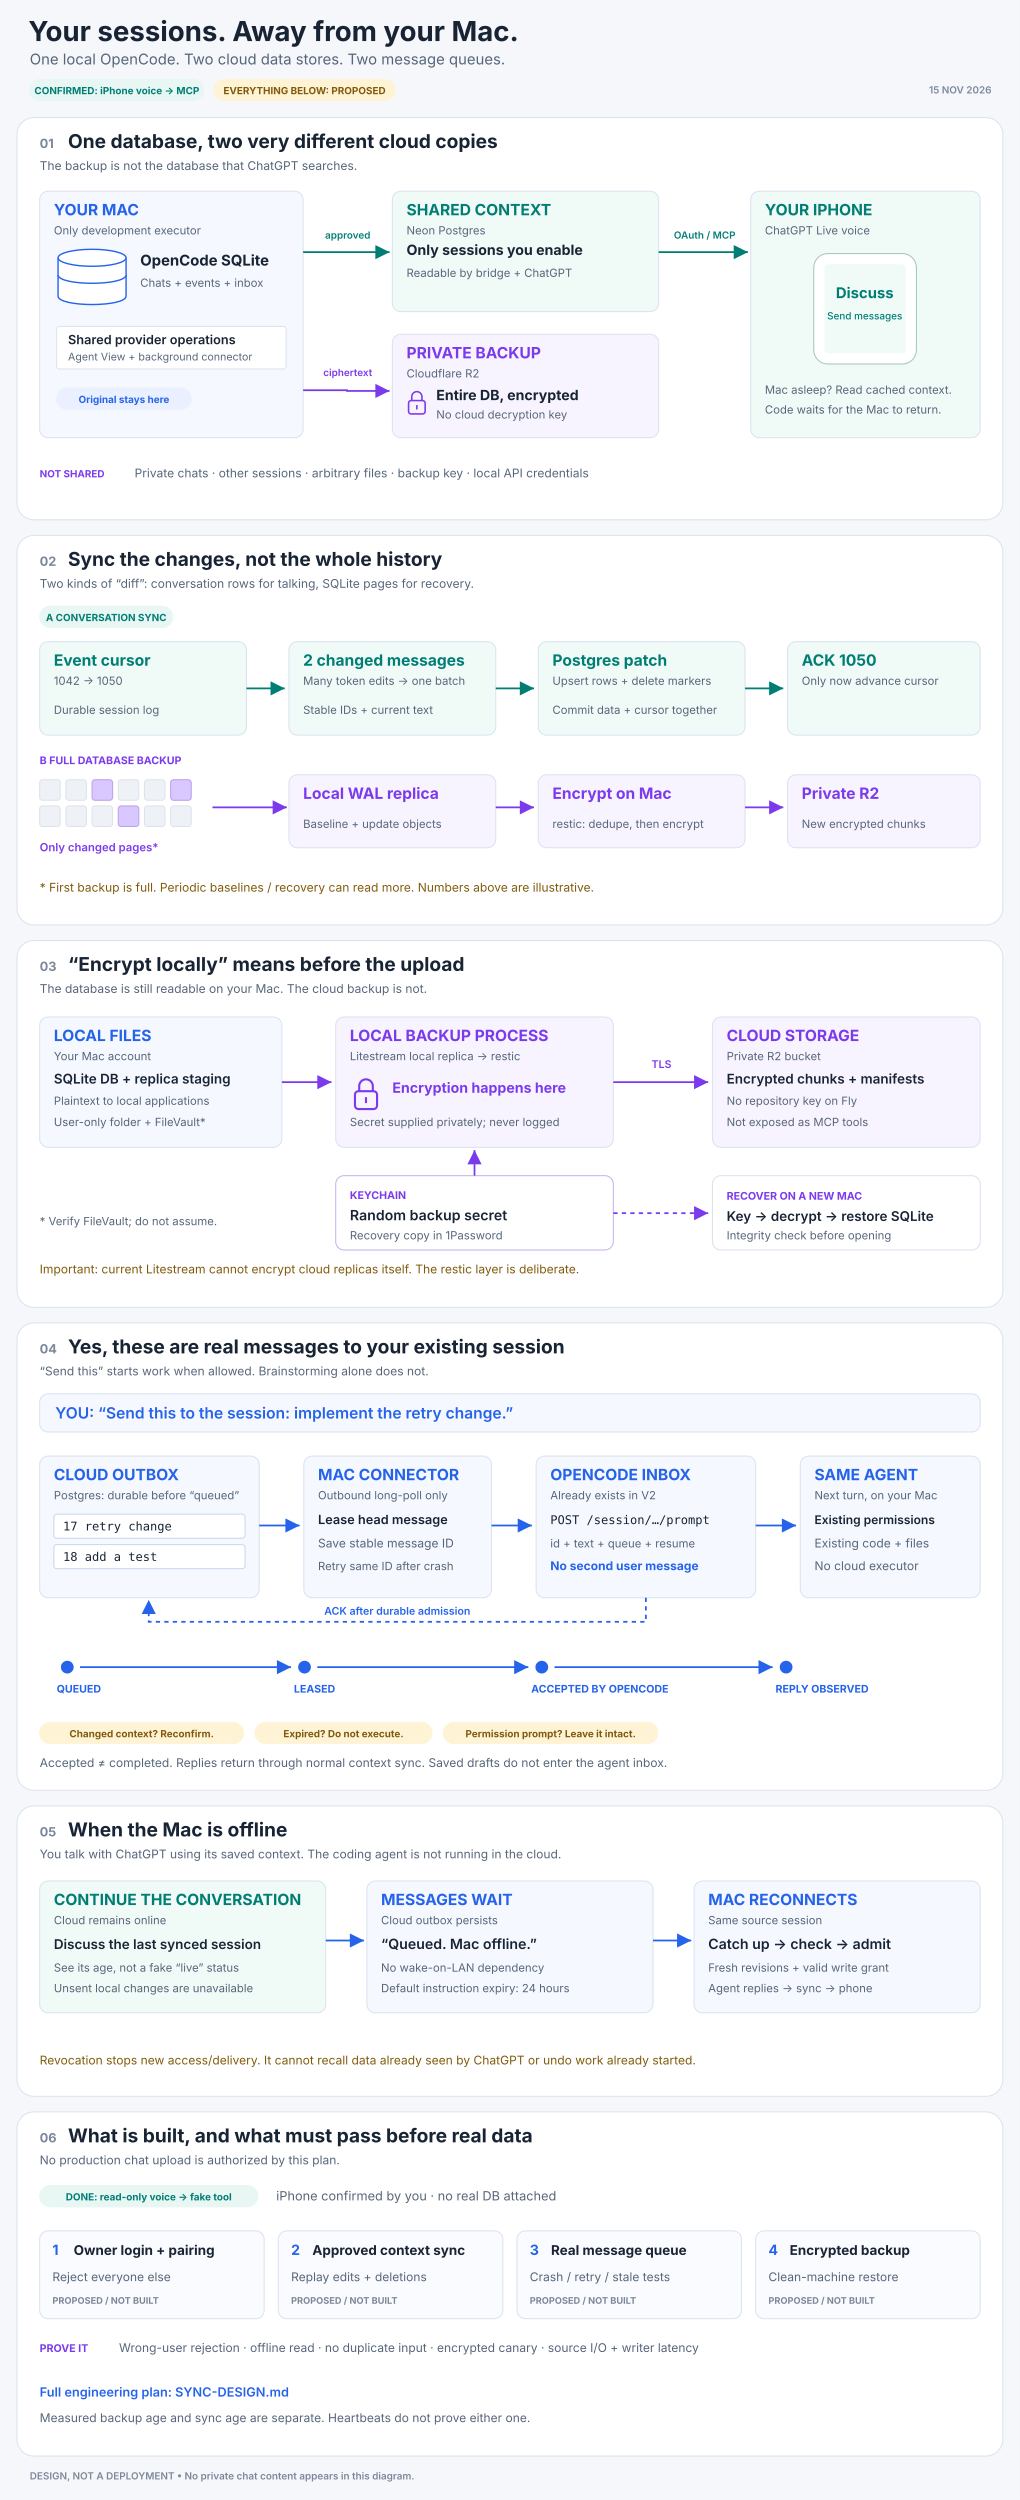
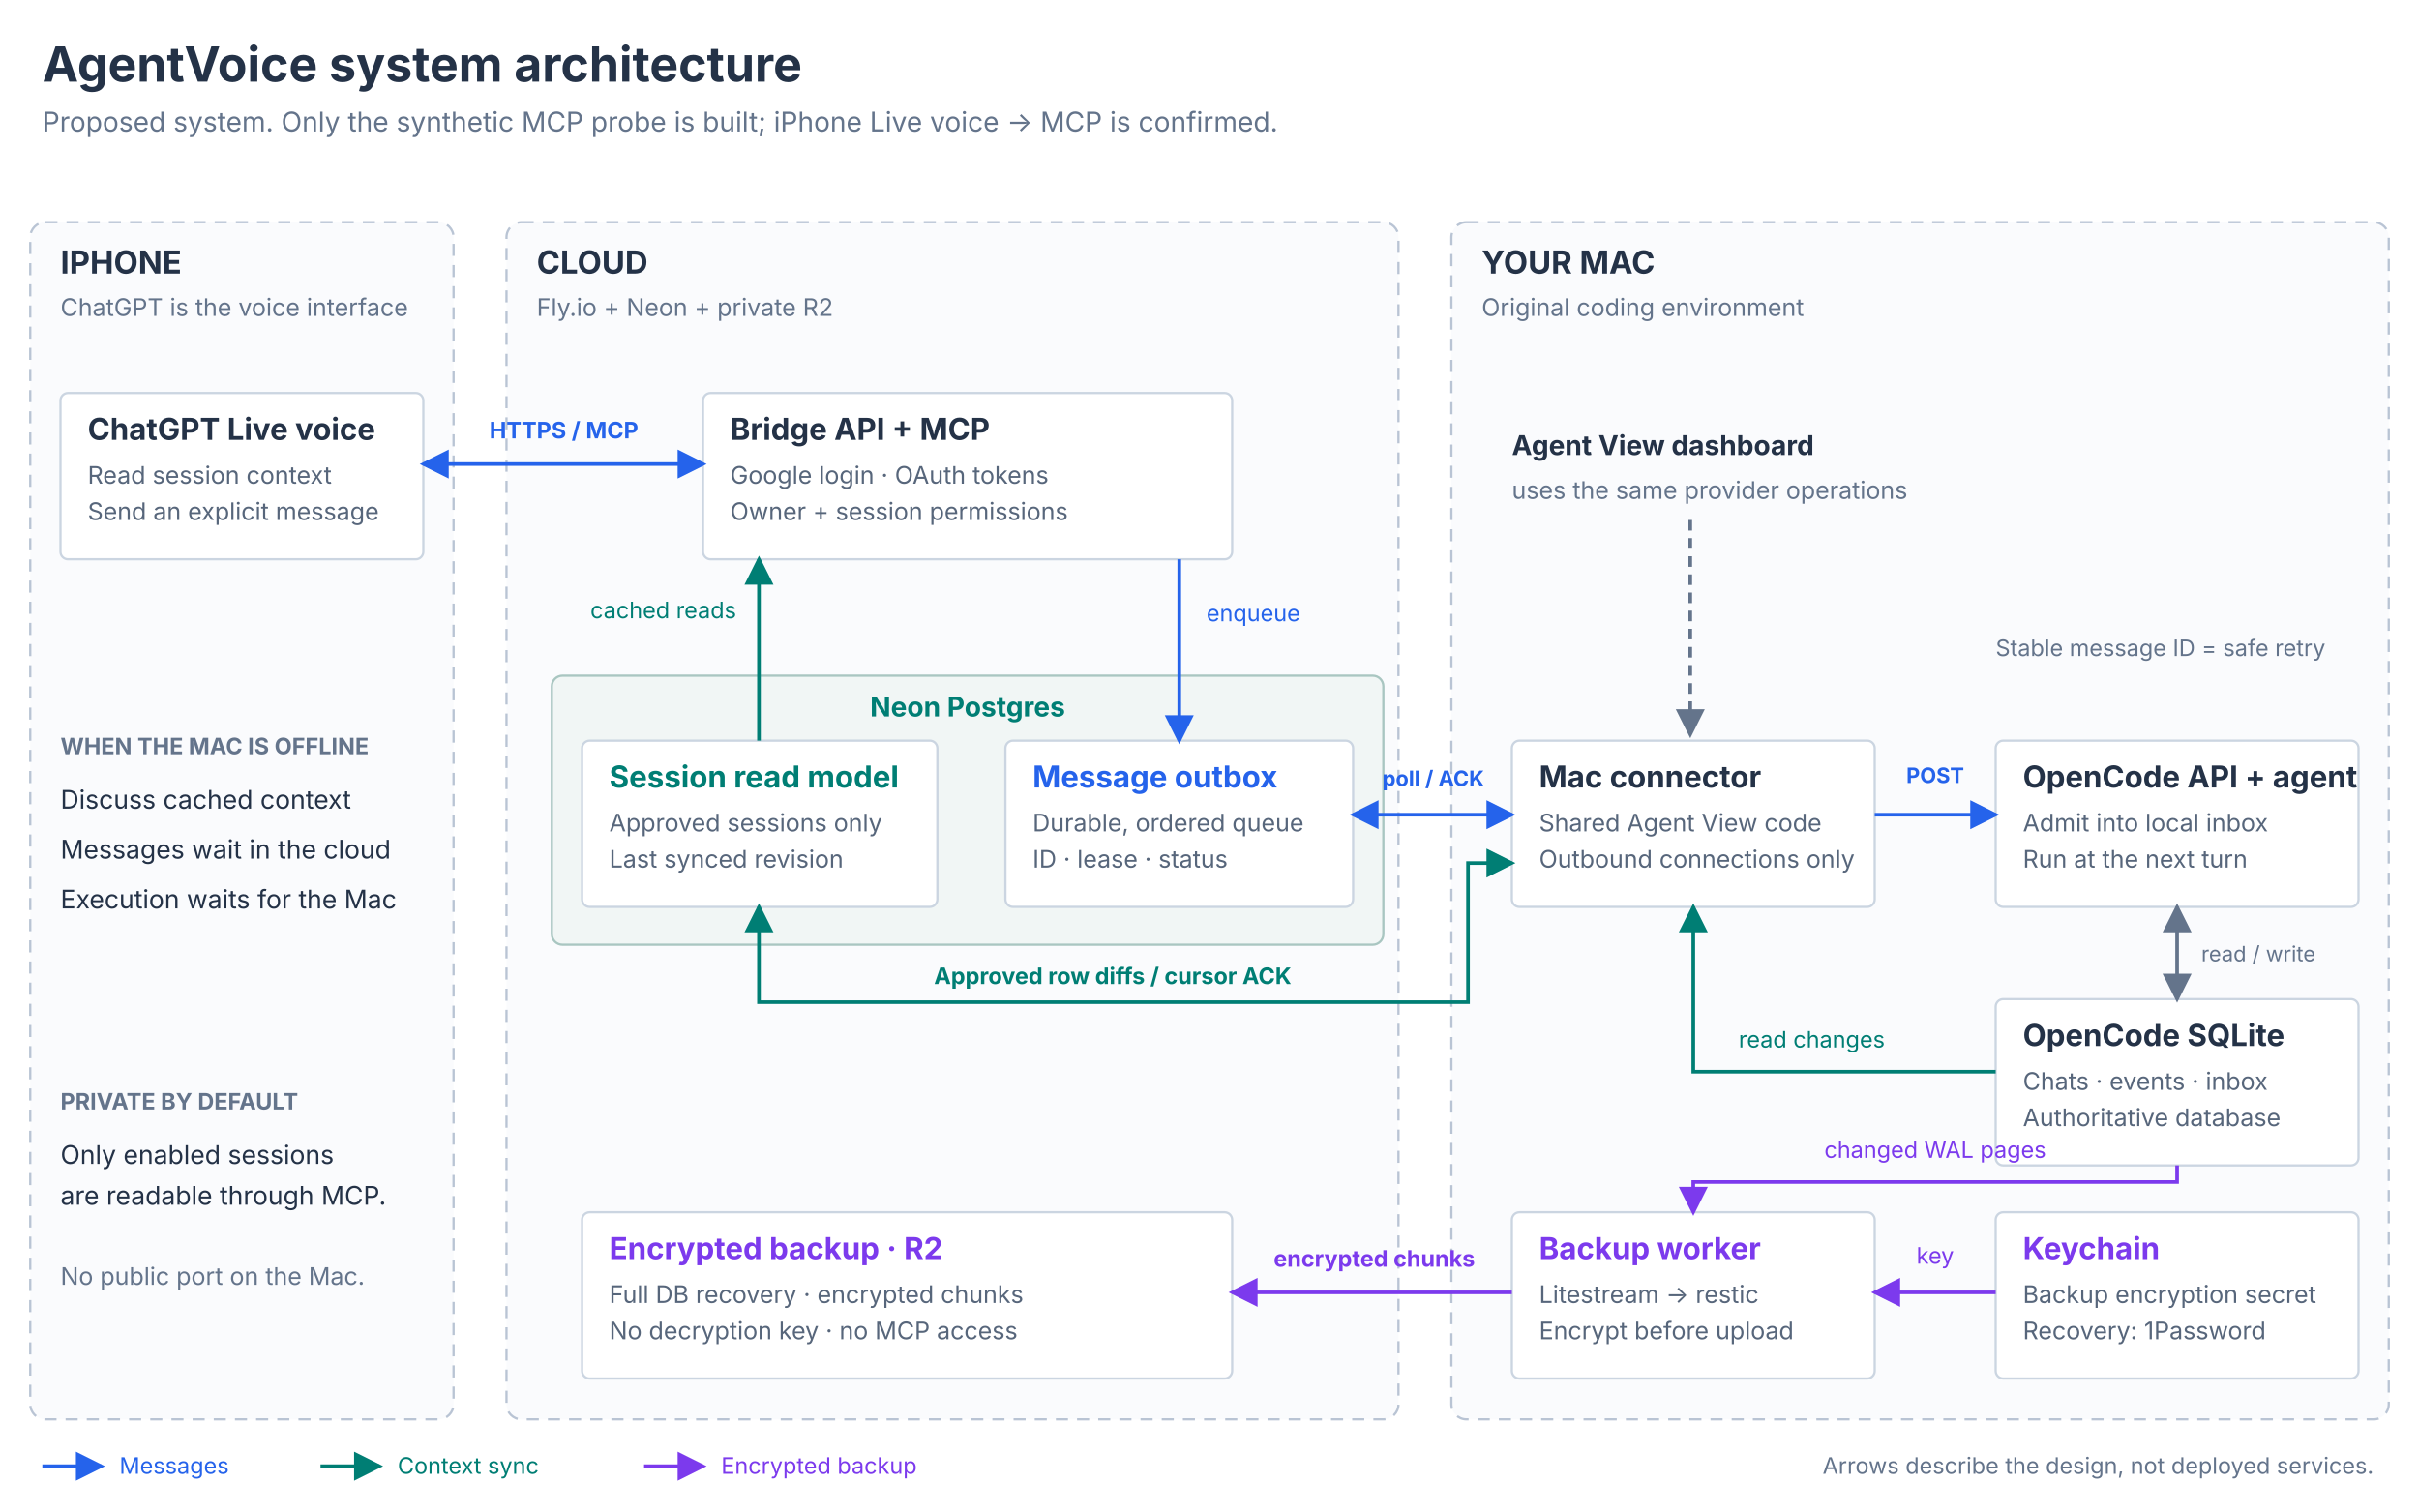
- <svg xmlns="http://www.w3.org/2000/svg" width="1440" height="3530" viewBox="0 0 1440 3530" role="img" aria-labelledby="title desc">
+ <svg xmlns="http://www.w3.org/2000/svg" width="100%" height="100%" viewBox="0 0 1600 1000" role="img" aria-labelledby="title desc">
  <defs>
-     <marker id="68788f" markerWidth="9" markerHeight="9" refX="8" refY="4" orient="auto">
-       <path d="M0,0 L8,4 L0,8" fill="#68788f" />
-     </marker>
-     <marker id="2563eb" markerWidth="9" markerHeight="9" refX="8" refY="4" orient="auto">
+     <marker id="2563eb" markerWidth="8" markerHeight="8" refX="7" refY="4" orient="auto-start-reverse">
      <path d="M0,0 L8,4 L0,8" fill="#2563eb" />
    </marker>
-     <marker id="007e74" markerWidth="9" markerHeight="9" refX="8" refY="4" orient="auto">
+     <marker id="007e74" markerWidth="8" markerHeight="8" refX="7" refY="4" orient="auto-start-reverse">
      <path d="M0,0 L8,4 L0,8" fill="#007e74" />
    </marker>
-     <marker id="7c3aed" markerWidth="9" markerHeight="9" refX="8" refY="4" orient="auto">
+     <marker id="7c3aed" markerWidth="8" markerHeight="8" refX="7" refY="4" orient="auto-start-reverse">
      <path d="M0,0 L8,4 L0,8" fill="#7c3aed" />
    </marker>
-     <marker id="b16a08" markerWidth="9" markerHeight="9" refX="8" refY="4" orient="auto">
-       <path d="M0,0 L8,4 L0,8" fill="#b16a08" />
+     <marker id="64748b" markerWidth="8" markerHeight="8" refX="7" refY="4" orient="auto-start-reverse">
+       <path d="M0,0 L8,4 L0,8" fill="#64748b" />
    </marker>
  </defs>
  <g font-family="Inter,-apple-system,BlinkMacSystemFont,Segoe UI,Arial,sans-serif">
-     <rect x="0" y="0" width="1440" height="3530" rx="0" fill="#f5f7fb" stroke="#f5f7fb" stroke-width="1.5" />
-     <text x="40" y="58" font-size="39" fill="#182434" font-weight="750" text-anchor="start">Your sessions. Away from your Mac.</text>
-     <text x="42" y="91" font-size="21" fill="#566579" font-weight="400" text-anchor="start">One local OpenCode. Two cloud data stores. Two message queues.</text>
-     <rect x="42" y="112" width="246" height="30" rx="15" fill="#e8f7f3" stroke="#e8f7f3" stroke-width="1.5" />
-     <text x="165.0" y="133" font-size="14" fill="#007e74" font-weight="650" text-anchor="middle">CONFIRMED: iPhone voice → MCP</text>
-     <rect x="302" y="112" width="256" height="30" rx="15" fill="#fff3d6" stroke="#fff3d6" stroke-width="1.5" />
-     <text x="430.0" y="133" font-size="14" fill="#805a0b" font-weight="650" text-anchor="middle">EVERYTHING BELOW: PROPOSED</text>
-     <text x="1400" y="132" font-size="14" fill="#7a8799" font-weight="600" text-anchor="end">15 NOV 2026</text>
-     <rect x="24" y="166" width="1392" height="568" rx="24" fill="#fff" stroke="#dde3ed" stroke-width="1.5" />
-     <text x="56" y="209" font-size="18" fill="#7a8799" font-weight="700" text-anchor="start">01</text>
-     <text x="96" y="209" font-size="27" fill="#182434" font-weight="700" text-anchor="start">One database, two very different cloud copies</text>
-     <text x="56" y="240" font-size="17" fill="#566579" font-weight="400" text-anchor="start">The backup is not the database that ChatGPT searches.</text>
-     <rect x="56" y="270" width="372" height="348" rx="12" fill="#f5f8ff" stroke="#dbe3ee" stroke-width="1.5" />
-     <text x="76" y="304" font-size="22" fill="#2563eb" font-weight="650" text-anchor="start">YOUR MAC</text>
-     <text x="76" y="331" font-size="16" fill="#566579" font-weight="400" text-anchor="start">Only development executor</text>
-     <g stroke="#2563eb" stroke-width="2" fill="#fff">
-       <path d="M82,364v54c0,16 96,16 96,0V364" />
-       <ellipse cx="130.0" cy="364" rx="48.0" ry="12" />
-       <path d="M82,388c0,16 96,16 96,0" />
-     </g>
-     <text x="198" y="375" font-size="21" fill="#182434" font-weight="650" text-anchor="start">OpenCode SQLite</text>
-     <text x="198" y="405" font-size="16" fill="#566579" font-weight="400" text-anchor="start">Chats + events + inbox</text>
-     <rect x="80" y="461" width="324" height="60" rx="4" fill="#fff" stroke="#dbe3ee" stroke-width="1.5" />
-     <text x="96" y="486" font-size="18" fill="#182434" font-weight="600" text-anchor="start">Shared provider operations</text>
-     <text x="96" y="509" font-size="15" fill="#566579" font-weight="400" text-anchor="start">Agent View + background connector</text>
-     <rect x="80" y="548" width="190" height="30" rx="15" fill="#eaf0ff" stroke="#eaf0ff" stroke-width="1.5" />
-     <text x="175.0" y="569" font-size="14" fill="#2563eb" font-weight="650" text-anchor="middle">Original stays here</text>
-     <rect x="554" y="270" width="376" height="170" rx="12" fill="#f0faf7" stroke="#dbe3ee" stroke-width="1.5" />
-     <text x="574" y="304" font-size="22" fill="#007e74" font-weight="650" text-anchor="start">SHARED CONTEXT</text>
-     <text x="574" y="331" font-size="16" fill="#566579" font-weight="400" text-anchor="start">Neon Postgres</text>
-     <text x="574" y="360" font-size="20" fill="#182434" font-weight="650" text-anchor="start">Only sessions you enable</text>
-     <text x="574" y="391" font-size="16" fill="#566579" font-weight="400" text-anchor="start">Readable by bridge + ChatGPT</text>
-     <rect x="554" y="472" width="376" height="146" rx="12" fill="#f8f4ff" stroke="#dbe3ee" stroke-width="1.5" />
-     <text x="574" y="506" font-size="22" fill="#7c3aed" font-weight="650" text-anchor="start">PRIVATE BACKUP</text>
-     <text x="574" y="533" font-size="16" fill="#566579" font-weight="400" text-anchor="start">Cloudflare R2</text>
-     <g transform="translate(576 553) scale(0.9)" stroke="#7c3aed" stroke-width="2.5" fill="none">
-       <path d="M6 14V8a8 8 0 0 1 16 0v6" />
-       <rect x="1" y="14" width="26" height="21" rx="4" />
-       <path d="M14 21v7" />
-     </g>
-     <text x="616" y="565" font-size="20" fill="#182434" font-weight="650" text-anchor="start">Entire DB, encrypted</text>
-     <text x="616" y="591" font-size="16" fill="#566579" font-weight="400" text-anchor="start">No cloud decryption key</text>
-     <path d="M428,356 L550,356" fill="none" stroke="#007e74" stroke-width="2.5" marker-end="url(#007e74)" />
-     <text x="491" y="337" font-size="14" fill="#007e74" font-weight="600" text-anchor="middle">approved</text>
-     <path d="M428,551 L490,551 L490,552 L550,552" fill="none" stroke="#7c3aed" stroke-width="2.5" marker-end="url(#7c3aed)" />
-     <text x="491" y="531" font-size="14" fill="#7c3aed" font-weight="600" text-anchor="middle">ciphertext</text>
-     <rect x="1060" y="270" width="324" height="348" rx="12" fill="#f0faf7" stroke="#dbe3ee" stroke-width="1.5" />
-     <text x="1080" y="304" font-size="22" fill="#007e74" font-weight="650" text-anchor="start">YOUR IPHONE</text>
-     <text x="1080" y="331" font-size="16" fill="#566579" font-weight="400" text-anchor="start">ChatGPT Live voice</text>
-     <rect x="1149" y="358" width="145" height="156" rx="20" fill="#fff" stroke="#a9c6c1" stroke-width="1.5" />
-     <rect x="1165" y="374" width="113" height="124" rx="4" fill="#f0faf7" stroke="#f0faf7" stroke-width="1.5" />
-     <text x="1221" y="421" font-size="21" fill="#007e74" font-weight="650" text-anchor="middle">Discuss</text>
-     <text x="1221" y="451" font-size="14" fill="#007e74" font-weight="500" text-anchor="middle">Send messages</text>
-     <text x="1080" y="556" font-size="16" fill="#566579" font-weight="400" text-anchor="start">Mac asleep? Read cached context.</text>
-     <text x="1080" y="584" font-size="16" fill="#566579" font-weight="400" text-anchor="start">Code waits for the Mac to return.</text>
-     <path d="M930,356 L1056,356" fill="none" stroke="#007e74" stroke-width="2.5" marker-end="url(#007e74)" />
-     <text x="995" y="337" font-size="14" fill="#007e74" font-weight="600" text-anchor="middle">OAuth / MCP</text>
-     <text x="56" y="674" font-size="14" fill="#7c3aed" font-weight="700" text-anchor="start">NOT SHARED</text>
-     <text x="190" y="674" font-size="17" fill="#566579" font-weight="400" text-anchor="start">Private chats · other sessions · arbitrary files · backup key · local API credentials</text>
-     <rect x="24" y="756" width="1392" height="550" rx="24" fill="#fff" stroke="#dde3ed" stroke-width="1.5" />
-     <text x="56" y="799" font-size="18" fill="#7a8799" font-weight="700" text-anchor="start">02</text>
-     <text x="96" y="799" font-size="27" fill="#182434" font-weight="700" text-anchor="start">Sync the changes, not the whole history</text>
-     <text x="56" y="830" font-size="17" fill="#566579" font-weight="400" text-anchor="start">Two kinds of “diff”: conversation rows for talking, SQLite pages for recovery.</text>
-     <rect x="56" y="856" width="188" height="30" rx="15" fill="#e8f7f3" stroke="#e8f7f3" stroke-width="1.5" />
-     <text x="150.0" y="877" font-size="14" fill="#007e74" font-weight="650" text-anchor="middle">A  CONVERSATION SYNC</text>
-     <rect x="56" y="906" width="292" height="132" rx="12" fill="#f0faf7" stroke="#dbe3ee" stroke-width="1.5" />
-     <text x="76" y="940" font-size="22" fill="#007e74" font-weight="650" text-anchor="start">Event cursor</text>
-     <text x="76" y="967" font-size="16" fill="#566579" font-weight="400" text-anchor="start">1042 → 1050</text>
-     <text x="76" y="1008" font-size="16" fill="#566579" font-weight="400" text-anchor="start">Durable session log</text>
-     <path d="M348,972 L402,972" fill="none" stroke="#007e74" stroke-width="2.5" marker-end="url(#007e74)" />
-     <rect x="408" y="906" width="292" height="132" rx="12" fill="#f0faf7" stroke="#dbe3ee" stroke-width="1.5" />
-     <text x="428" y="940" font-size="22" fill="#007e74" font-weight="650" text-anchor="start">2 changed messages</text>
-     <text x="428" y="967" font-size="16" fill="#566579" font-weight="400" text-anchor="start">Many token edits → one batch</text>
-     <text x="428" y="1008" font-size="16" fill="#566579" font-weight="400" text-anchor="start">Stable IDs + current text</text>
-     <path d="M700,972 L754,972" fill="none" stroke="#007e74" stroke-width="2.5" marker-end="url(#007e74)" />
-     <rect x="760" y="906" width="292" height="132" rx="12" fill="#f0faf7" stroke="#dbe3ee" stroke-width="1.5" />
-     <text x="780" y="940" font-size="22" fill="#007e74" font-weight="650" text-anchor="start">Postgres patch</text>
-     <text x="780" y="967" font-size="16" fill="#566579" font-weight="400" text-anchor="start">Upsert rows + delete markers</text>
-     <text x="780" y="1008" font-size="16" fill="#566579" font-weight="400" text-anchor="start">Commit data + cursor together</text>
-     <path d="M1052,972 L1106,972" fill="none" stroke="#007e74" stroke-width="2.5" marker-end="url(#007e74)" />
-     <rect x="1112" y="906" width="272" height="132" rx="12" fill="#f0faf7" stroke="#dbe3ee" stroke-width="1.5" />
-     <text x="1132" y="940" font-size="22" fill="#007e74" font-weight="650" text-anchor="start">ACK 1050</text>
-     <text x="1132" y="967" font-size="16" fill="#566579" font-weight="400" text-anchor="start">Only now advance cursor</text>
-     <text x="56" y="1079" font-size="15" fill="#7c3aed" font-weight="700" text-anchor="start">B  FULL DATABASE BACKUP</text>
-     <rect x="56" y="1101" width="29" height="29" rx="4" fill="#eef1f6" stroke="#dde3ed" stroke-width="1.5" />
-     <rect x="93" y="1101" width="29" height="29" rx="4" fill="#eef1f6" stroke="#dde3ed" stroke-width="1.5" />
-     <rect x="130" y="1101" width="29" height="29" rx="4" fill="#d9c8ff" stroke="#bca1f0" stroke-width="1.5" />
-     <rect x="167" y="1101" width="29" height="29" rx="4" fill="#eef1f6" stroke="#dde3ed" stroke-width="1.5" />
-     <rect x="204" y="1101" width="29" height="29" rx="4" fill="#eef1f6" stroke="#dde3ed" stroke-width="1.5" />
-     <rect x="241" y="1101" width="29" height="29" rx="4" fill="#d9c8ff" stroke="#bca1f0" stroke-width="1.5" />
-     <rect x="56" y="1138" width="29" height="29" rx="4" fill="#eef1f6" stroke="#dde3ed" stroke-width="1.5" />
-     <rect x="93" y="1138" width="29" height="29" rx="4" fill="#eef1f6" stroke="#dde3ed" stroke-width="1.5" />
-     <rect x="130" y="1138" width="29" height="29" rx="4" fill="#eef1f6" stroke="#dde3ed" stroke-width="1.5" />
-     <rect x="167" y="1138" width="29" height="29" rx="4" fill="#d9c8ff" stroke="#bca1f0" stroke-width="1.5" />
-     <rect x="204" y="1138" width="29" height="29" rx="4" fill="#eef1f6" stroke="#dde3ed" stroke-width="1.5" />
-     <rect x="241" y="1138" width="29" height="29" rx="4" fill="#eef1f6" stroke="#dde3ed" stroke-width="1.5" />
-     <text x="56" y="1202" font-size="16" fill="#7c3aed" font-weight="600" text-anchor="start">Only changed pages*</text>
-     <path d="M300,1140 L405,1140" fill="none" stroke="#7c3aed" stroke-width="2.5" marker-end="url(#7c3aed)" />
-     <rect x="408" y="1094" width="292" height="103" rx="12" fill="#f8f4ff" stroke="#dbe3ee" stroke-width="1.5" />
-     <text x="428" y="1128" font-size="22" fill="#7c3aed" font-weight="650" text-anchor="start">Local WAL replica</text>
-     <text x="428" y="1169" font-size="16" fill="#566579" font-weight="400" text-anchor="start">Baseline + update objects</text>
-     <path d="M700,1140 L754,1140" fill="none" stroke="#7c3aed" stroke-width="2.5" marker-end="url(#7c3aed)" />
-     <rect x="760" y="1094" width="292" height="103" rx="12" fill="#f8f4ff" stroke="#dbe3ee" stroke-width="1.5" />
-     <text x="780" y="1128" font-size="22" fill="#7c3aed" font-weight="650" text-anchor="start">Encrypt on Mac</text>
-     <text x="780" y="1169" font-size="16" fill="#566579" font-weight="400" text-anchor="start">restic: dedupe, then encrypt</text>
-     <path d="M1052,1140 L1106,1140" fill="none" stroke="#7c3aed" stroke-width="2.5" marker-end="url(#7c3aed)" />
-     <rect x="1112" y="1094" width="272" height="103" rx="12" fill="#f8f4ff" stroke="#dbe3ee" stroke-width="1.5" />
-     <text x="1132" y="1128" font-size="22" fill="#7c3aed" font-weight="650" text-anchor="start">Private R2</text>
-     <text x="1132" y="1169" font-size="16" fill="#566579" font-weight="400" text-anchor="start">New encrypted chunks</text>
-     <text x="56" y="1259" font-size="17" fill="#805a0b" font-weight="400" text-anchor="start">* First backup is full. Periodic baselines / recovery can read more. Numbers above are illustrative.</text>
-     <rect x="24" y="1328" width="1392" height="518" rx="24" fill="#fff" stroke="#dde3ed" stroke-width="1.5" />
-     <text x="56" y="1371" font-size="18" fill="#7a8799" font-weight="700" text-anchor="start">03</text>
-     <text x="96" y="1371" font-size="27" fill="#182434" font-weight="700" text-anchor="start">“Encrypt locally” means before the upload</text>
-     <text x="56" y="1402" font-size="17" fill="#566579" font-weight="400" text-anchor="start">The database is still readable on your Mac. The cloud backup is not.</text>
-     <rect x="56" y="1436" width="342" height="184" rx="12" fill="#f5f8ff" stroke="#dbe3ee" stroke-width="1.5" />
-     <text x="76" y="1470" font-size="22" fill="#2563eb" font-weight="650" text-anchor="start">LOCAL FILES</text>
-     <text x="76" y="1497" font-size="16" fill="#566579" font-weight="400" text-anchor="start">Your Mac account</text>
-     <text x="76" y="1530" font-size="19" fill="#182434" font-weight="600" text-anchor="start">SQLite DB + replica staging</text>
-     <text x="76" y="1560" font-size="16" fill="#566579" font-weight="400" text-anchor="start">Plaintext to local applications</text>
-     <text x="76" y="1590" font-size="16" fill="#566579" font-weight="400" text-anchor="start">User-only folder + FileVault*</text>
-     <path d="M398,1528 L468,1528" fill="none" stroke="#7c3aed" stroke-width="2.5" marker-end="url(#7c3aed)" />
-     <rect x="474" y="1436" width="392" height="184" rx="12" fill="#f8f4ff" stroke="#dbe3ee" stroke-width="1.5" />
-     <text x="494" y="1470" font-size="22" fill="#7c3aed" font-weight="650" text-anchor="start">LOCAL BACKUP PROCESS</text>
-     <text x="494" y="1497" font-size="16" fill="#566579" font-weight="400" text-anchor="start">Litestream local replica → restic</text>
-     <g transform="translate(500 1524) scale(1.2)" stroke="#7c3aed" stroke-width="2.5" fill="none">
-       <path d="M6 14V8a8 8 0 0 1 16 0v6" />
-       <rect x="1" y="14" width="26" height="21" rx="4" />
-       <path d="M14 21v7" />
-     </g>
-     <text x="554" y="1543" font-size="20" fill="#7c3aed" font-weight="650" text-anchor="start">Encryption happens here</text>
-     <text x="494" y="1590" font-size="16" fill="#566579" font-weight="400" text-anchor="start">Secret supplied privately; never logged</text>
-     <path d="M866,1528 L1000,1528" fill="none" stroke="#7c3aed" stroke-width="2.5" marker-end="url(#7c3aed)" />
-     <text x="934" y="1508" font-size="15" fill="#7c3aed" font-weight="600" text-anchor="middle">TLS</text>
-     <rect x="1006" y="1436" width="378" height="184" rx="12" fill="#f8f4ff" stroke="#dbe3ee" stroke-width="1.5" />
-     <text x="1026" y="1470" font-size="22" fill="#7c3aed" font-weight="650" text-anchor="start">CLOUD STORAGE</text>
-     <text x="1026" y="1497" font-size="16" fill="#566579" font-weight="400" text-anchor="start">Private R2 bucket</text>
-     <text x="1026" y="1530" font-size="19" fill="#182434" font-weight="600" text-anchor="start">Encrypted chunks + manifests</text>
-     <text x="1026" y="1560" font-size="16" fill="#566579" font-weight="400" text-anchor="start">No repository key on Fly</text>
-     <text x="1026" y="1590" font-size="16" fill="#566579" font-weight="400" text-anchor="start">Not exposed as MCP tools</text>
-     <rect x="474" y="1660" width="392" height="105" rx="12" fill="#fff" stroke="#c9b3ef" stroke-width="1.5" />
-     <text x="494" y="1693" font-size="15" fill="#7c3aed" font-weight="700" text-anchor="start">KEYCHAIN</text>
-     <text x="494" y="1723" font-size="20" fill="#182434" font-weight="600" text-anchor="start">Random backup secret</text>
-     <text x="494" y="1750" font-size="16" fill="#566579" font-weight="400" text-anchor="start">Recovery copy in 1Password</text>
-     <path d="M670,1660 L670,1624" fill="none" stroke="#7c3aed" stroke-width="2.5" marker-end="url(#7c3aed)" />
-     <rect x="1006" y="1660" width="378" height="105" rx="12" fill="#fff" stroke="#dbe3ee" stroke-width="1.5" />
-     <text x="1026" y="1694" font-size="15" fill="#7c3aed" font-weight="700" text-anchor="start">RECOVER ON A NEW MAC</text>
-     <text x="1026" y="1724" font-size="19" fill="#182434" font-weight="600" text-anchor="start">Key → decrypt → restore SQLite</text>
-     <text x="1026" y="1750" font-size="16" fill="#566579" font-weight="400" text-anchor="start">Integrity check before opening</text>
-     <path d="M866,1713 L1000,1713" fill="none" stroke="#7c3aed" stroke-width="2.5" marker-end="url(#7c3aed)" stroke-dasharray="6 6" />
-     <text x="56" y="1730" font-size="16" fill="#566579" font-weight="400" text-anchor="start">* Verify FileVault; do not assume.</text>
-     <text x="56" y="1798" font-size="17" fill="#805a0b" font-weight="400" text-anchor="start">Important: current Litestream cannot encrypt cloud replicas itself. The restic layer is deliberate.</text>
-     <rect x="24" y="1868" width="1392" height="660" rx="24" fill="#fff" stroke="#dde3ed" stroke-width="1.5" />
-     <text x="56" y="1911" font-size="18" fill="#7a8799" font-weight="700" text-anchor="start">04</text>
-     <text x="96" y="1911" font-size="27" fill="#182434" font-weight="700" text-anchor="start">Yes, these are real messages to your existing session</text>
-     <text x="56" y="1942" font-size="17" fill="#566579" font-weight="400" text-anchor="start">“Send this” starts work when allowed. Brainstorming alone does not.</text>
-     <rect x="56" y="1968" width="1328" height="54" rx="12" fill="#f5f8ff" stroke="#dbe3ee" stroke-width="1.5" />
-     <text x="78" y="2003" font-size="22" fill="#2563eb" font-weight="600" text-anchor="start">YOU: “Send this to the session: implement the retry change.”</text>
-     <rect x="56" y="2056" width="310" height="200" rx="12" fill="#f5f8ff" stroke="#dbe3ee" stroke-width="1.5" />
-     <text x="76" y="2090" font-size="22" fill="#2563eb" font-weight="650" text-anchor="start">CLOUD OUTBOX</text>
-     <text x="76" y="2117" font-size="16" fill="#566579" font-weight="400" text-anchor="start">Postgres: durable before “queued”</text>
-     <rect x="76" y="2138" width="270" height="34" rx="4" fill="#fff" stroke="#cbd8ec" stroke-width="1.5" />
-     <text x="89" y="2161" font-size="17" fill="#182434" font-weight="400" text-anchor="start" font-family="ui-monospace,Menlo,monospace">17  retry change</text>
-     <rect x="76" y="2181" width="270" height="34" rx="4" fill="#fff" stroke="#cbd8ec" stroke-width="1.5" />
-     <text x="89" y="2204" font-size="17" fill="#182434" font-weight="400" text-anchor="start" font-family="ui-monospace,Menlo,monospace">18  add a test</text>
-     <path d="M366,2154 L423,2154" fill="none" stroke="#2563eb" stroke-width="2.5" marker-end="url(#2563eb)" />
-     <rect x="429" y="2056" width="265" height="200" rx="12" fill="#f5f8ff" stroke="#dbe3ee" stroke-width="1.5" />
-     <text x="449" y="2090" font-size="22" fill="#2563eb" font-weight="650" text-anchor="start">MAC CONNECTOR</text>
-     <text x="449" y="2117" font-size="16" fill="#566579" font-weight="400" text-anchor="start">Outbound long-poll only</text>
-     <text x="449" y="2152" font-size="18" fill="#182434" font-weight="600" text-anchor="start">Lease head message</text>
-     <text x="449" y="2185" font-size="17" fill="#566579" font-weight="400" text-anchor="start">Save stable message ID</text>
-     <text x="449" y="2217" font-size="16" fill="#566579" font-weight="400" text-anchor="start">Retry same ID after crash</text>
-     <path d="M694,2154 L751,2154" fill="none" stroke="#2563eb" stroke-width="2.5" marker-end="url(#2563eb)" />
-     <rect x="757" y="2056" width="310" height="200" rx="12" fill="#f5f8ff" stroke="#dbe3ee" stroke-width="1.5" />
-     <text x="777" y="2090" font-size="22" fill="#2563eb" font-weight="650" text-anchor="start">OPENCODE INBOX</text>
-     <text x="777" y="2117" font-size="16" fill="#566579" font-weight="400" text-anchor="start">Already exists in V2</text>
-     <text x="777" y="2152" font-size="17" fill="#182434" font-weight="400" text-anchor="start" font-family="ui-monospace,Menlo,monospace">POST /session/…/prompt</text>
-     <text x="777" y="2185" font-size="16" fill="#566579" font-weight="400" text-anchor="start">id + text + queue + resume</text>
-     <text x="777" y="2217" font-size="17" fill="#2563eb" font-weight="650" text-anchor="start">No second user message</text>
-     <path d="M1067,2154 L1124,2154" fill="none" stroke="#2563eb" stroke-width="2.5" marker-end="url(#2563eb)" />
-     <rect x="1130" y="2056" width="254" height="200" rx="12" fill="#f5f8ff" stroke="#dbe3ee" stroke-width="1.5" />
-     <text x="1150" y="2090" font-size="22" fill="#2563eb" font-weight="650" text-anchor="start">SAME AGENT</text>
-     <text x="1150" y="2117" font-size="16" fill="#566579" font-weight="400" text-anchor="start">Next turn, on your Mac</text>
-     <text x="1150" y="2152" font-size="17" fill="#182434" font-weight="600" text-anchor="start">Existing permissions</text>
-     <text x="1150" y="2185" font-size="17" fill="#566579" font-weight="400" text-anchor="start">Existing code + files</text>
-     <text x="1150" y="2217" font-size="17" fill="#566579" font-weight="400" text-anchor="start">No cloud executor</text>
-     <path d="M912,2256 L912,2290 L210,2290 L210,2259" fill="none" stroke="#2563eb" stroke-width="2.5" marker-end="url(#2563eb)" stroke-dasharray="6 6" />
-     <text x="561" y="2280" font-size="15" fill="#2563eb" font-weight="600" text-anchor="middle">ACK after durable admission</text>
-     <circle cx="95" cy="2354" r="9" fill="#2563eb" />
-     <text x="80" y="2390" font-size="15" fill="#2563eb" font-weight="650" text-anchor="start">QUEUED</text>
-     <path d="M113,2354 L411,2354" fill="none" stroke="#2563eb" stroke-width="2.5" marker-end="url(#2563eb)" />
-     <circle cx="430" cy="2354" r="9" fill="#2563eb" />
-     <text x="415" y="2390" font-size="15" fill="#2563eb" font-weight="650" text-anchor="start">LEASED</text>
-     <path d="M448,2354 L746,2354" fill="none" stroke="#2563eb" stroke-width="2.5" marker-end="url(#2563eb)" />
-     <circle cx="765" cy="2354" r="9" fill="#2563eb" />
-     <text x="750" y="2390" font-size="15" fill="#2563eb" font-weight="650" text-anchor="start">ACCEPTED BY OPENCODE</text>
-     <path d="M783,2354 L1091,2354" fill="none" stroke="#2563eb" stroke-width="2.5" marker-end="url(#2563eb)" />
-     <circle cx="1110" cy="2354" r="9" fill="#2563eb" />
-     <text x="1095" y="2390" font-size="15" fill="#2563eb" font-weight="650" text-anchor="start">REPLY OBSERVED</text>
-     <rect x="56" y="2432" width="288" height="30" rx="15" fill="#fff3d6" stroke="#fff3d6" stroke-width="1.5" />
-     <text x="200.0" y="2453" font-size="14" fill="#805a0b" font-weight="650" text-anchor="middle">Changed context? Reconfirm.</text>
-     <rect x="360" y="2432" width="250" height="30" rx="15" fill="#fff3d6" stroke="#fff3d6" stroke-width="1.5" />
-     <text x="485.0" y="2453" font-size="14" fill="#805a0b" font-weight="650" text-anchor="middle">Expired? Do not execute.</text>
-     <rect x="626" y="2432" width="303" height="30" rx="15" fill="#fff3d6" stroke="#fff3d6" stroke-width="1.5" />
-     <text x="777.5" y="2453" font-size="14" fill="#805a0b" font-weight="650" text-anchor="middle">Permission prompt? Leave it intact.</text>
-     <text x="56" y="2495" font-size="17" fill="#566579" font-weight="400" text-anchor="start">Accepted ≠ completed. Replies return through normal context sync. Saved drafts do not enter the agent inbox.</text>
-     <rect x="24" y="2550" width="1392" height="410" rx="24" fill="#fff" stroke="#dde3ed" stroke-width="1.5" />
-     <text x="56" y="2593" font-size="18" fill="#7a8799" font-weight="700" text-anchor="start">05</text>
-     <text x="96" y="2593" font-size="27" fill="#182434" font-weight="700" text-anchor="start">When the Mac is offline</text>
-     <text x="56" y="2624" font-size="17" fill="#566579" font-weight="400" text-anchor="start">You talk with ChatGPT using its saved context. The coding agent is not running in the cloud.</text>
-     <rect x="56" y="2656" width="404" height="186" rx="12" fill="#f0faf7" stroke="#dbe3ee" stroke-width="1.5" />
-     <text x="76" y="2690" font-size="22" fill="#007e74" font-weight="650" text-anchor="start">CONTINUE THE CONVERSATION</text>
-     <text x="76" y="2717" font-size="16" fill="#566579" font-weight="400" text-anchor="start">Cloud remains online</text>
-     <text x="76" y="2752" font-size="19" fill="#182434" font-weight="600" text-anchor="start">Discuss the last synced session</text>
-     <text x="76" y="2784" font-size="16" fill="#566579" font-weight="400" text-anchor="start">See its age, not a fake “live” status</text>
-     <text x="76" y="2813" font-size="16" fill="#566579" font-weight="400" text-anchor="start">Unsent local changes are unavailable</text>
-     <rect x="518" y="2656" width="404" height="186" rx="12" fill="#f5f8ff" stroke="#dbe3ee" stroke-width="1.5" />
-     <text x="538" y="2690" font-size="22" fill="#2563eb" font-weight="650" text-anchor="start">MESSAGES WAIT</text>
-     <text x="538" y="2717" font-size="16" fill="#566579" font-weight="400" text-anchor="start">Cloud outbox persists</text>
-     <text x="538" y="2752" font-size="20" fill="#182434" font-weight="600" text-anchor="start">“Queued. Mac offline.”</text>
-     <text x="538" y="2784" font-size="16" fill="#566579" font-weight="400" text-anchor="start">No wake-on-LAN dependency</text>
-     <text x="538" y="2813" font-size="16" fill="#566579" font-weight="400" text-anchor="start">Default instruction expiry: 24 hours</text>
-     <rect x="980" y="2656" width="404" height="186" rx="12" fill="#f5f8ff" stroke="#dbe3ee" stroke-width="1.5" />
-     <text x="1000" y="2690" font-size="22" fill="#2563eb" font-weight="650" text-anchor="start">MAC RECONNECTS</text>
-     <text x="1000" y="2717" font-size="16" fill="#566579" font-weight="400" text-anchor="start">Same source session</text>
-     <text x="1000" y="2752" font-size="20" fill="#182434" font-weight="600" text-anchor="start">Catch up → check → admit</text>
-     <text x="1000" y="2784" font-size="16" fill="#566579" font-weight="400" text-anchor="start">Fresh revisions + valid write grant</text>
-     <text x="1000" y="2813" font-size="16" fill="#566579" font-weight="400" text-anchor="start">Agent replies → sync → phone</text>
-     <path d="M460,2740 L514,2740" fill="none" stroke="#2563eb" stroke-width="2.5" marker-end="url(#2563eb)" />
-     <path d="M922,2740 L976,2740" fill="none" stroke="#2563eb" stroke-width="2.5" marker-end="url(#2563eb)" />
-     <text x="56" y="2915" font-size="17" fill="#805a0b" font-weight="400" text-anchor="start">Revocation stops new access/delivery. It cannot recall data already seen by ChatGPT or undo work already started.</text>
-     <rect x="24" y="2982" width="1392" height="486" rx="24" fill="#fff" stroke="#dde3ed" stroke-width="1.5" />
-     <text x="56" y="3025" font-size="18" fill="#7a8799" font-weight="700" text-anchor="start">06</text>
-     <text x="96" y="3025" font-size="27" fill="#182434" font-weight="700" text-anchor="start">What is built, and what must pass before real data</text>
-     <text x="56" y="3056" font-size="17" fill="#566579" font-weight="400" text-anchor="start">No production chat upload is authorized by this plan.</text>
-     <rect x="56" y="3086" width="308" height="30" rx="15" fill="#e8f7f3" stroke="#e8f7f3" stroke-width="1.5" />
-     <text x="210.0" y="3107" font-size="14" fill="#007e74" font-weight="650" text-anchor="middle">DONE: read-only voice → fake tool</text>
-     <text x="390" y="3107" font-size="18" fill="#566579" font-weight="400" text-anchor="start">iPhone confirmed by you · no real DB attached</text>
-     <rect x="56" y="3150" width="317" height="124" rx="12" fill="#fafbfe" stroke="#dbe3ee" stroke-width="1.5" />
-     <text x="74" y="3184" font-size="20" fill="#2563eb" font-weight="700" text-anchor="start">1</text>
-     <text x="104" y="3184" font-size="19" fill="#182434" font-weight="650" text-anchor="start">Owner login + pairing</text>
-     <text x="74" y="3221" font-size="17" fill="#566579" font-weight="400" text-anchor="start">Reject everyone else</text>
-     <text x="74" y="3253" font-size="13" fill="#7a8799" font-weight="650" text-anchor="start">PROPOSED / NOT BUILT</text>
-     <rect x="393" y="3150" width="317" height="124" rx="12" fill="#fafbfe" stroke="#dbe3ee" stroke-width="1.5" />
-     <text x="411" y="3184" font-size="20" fill="#2563eb" font-weight="700" text-anchor="start">2</text>
-     <text x="441" y="3184" font-size="19" fill="#182434" font-weight="650" text-anchor="start">Approved context sync</text>
-     <text x="411" y="3221" font-size="17" fill="#566579" font-weight="400" text-anchor="start">Replay edits + deletions</text>
-     <text x="411" y="3253" font-size="13" fill="#7a8799" font-weight="650" text-anchor="start">PROPOSED / NOT BUILT</text>
-     <rect x="730" y="3150" width="317" height="124" rx="12" fill="#fafbfe" stroke="#dbe3ee" stroke-width="1.5" />
-     <text x="748" y="3184" font-size="20" fill="#2563eb" font-weight="700" text-anchor="start">3</text>
-     <text x="778" y="3184" font-size="19" fill="#182434" font-weight="650" text-anchor="start">Real message queue</text>
-     <text x="748" y="3221" font-size="17" fill="#566579" font-weight="400" text-anchor="start">Crash / retry / stale tests</text>
-     <text x="748" y="3253" font-size="13" fill="#7a8799" font-weight="650" text-anchor="start">PROPOSED / NOT BUILT</text>
-     <rect x="1067" y="3150" width="317" height="124" rx="12" fill="#fafbfe" stroke="#dbe3ee" stroke-width="1.5" />
-     <text x="1085" y="3184" font-size="20" fill="#2563eb" font-weight="700" text-anchor="start">4</text>
-     <text x="1115" y="3184" font-size="19" fill="#182434" font-weight="650" text-anchor="start">Encrypted backup</text>
-     <text x="1085" y="3221" font-size="17" fill="#566579" font-weight="400" text-anchor="start">Clean-machine restore</text>
-     <text x="1085" y="3253" font-size="13" fill="#7a8799" font-weight="650" text-anchor="start">PROPOSED / NOT BUILT</text>
-     <text x="56" y="3321" font-size="15" fill="#7c3aed" font-weight="700" text-anchor="start">PROVE IT</text>
-     <text x="168" y="3321" font-size="17" fill="#566579" font-weight="400" text-anchor="start">Wrong-user rejection · offline read · no duplicate input · encrypted canary · source I/O + writer latency</text>
-     <text x="56" y="3384" font-size="18" fill="#2563eb" font-weight="600" text-anchor="start">Full engineering plan: SYNC-DESIGN.md</text>
-     <text x="56" y="3420" font-size="17" fill="#566579" font-weight="400" text-anchor="start">Measured backup age and sync age are separate. Heartbeats do not prove either one.</text>
-     <text x="42" y="3501" font-size="14" fill="#7a8799" font-weight="600" text-anchor="start">DESIGN, NOT A DEPLOYMENT     •     No private chat content appears in this diagram.</text>
+     <rect x="0" y="0" width="1600" height="1000" rx="0" fill="#fff" stroke="#fff" stroke-width="1.5" />
+     <text x="28" y="54" font-size="32" fill="#243247" font-weight="650" text-anchor="start">AgentVoice system architecture</text>
+     <text x="28" y="87" font-size="18" fill="#64748b" font-weight="400" text-anchor="start">Proposed system. Only the synthetic MCP probe is built; iPhone Live voice → MCP is confirmed.</text>
+     <rect x="20" y="147" width="280" height="792" rx="10" fill="#fafbfd" stroke="#b9c4d4" stroke-width="1.5" stroke-dasharray="8 6" />
+     <text x="40" y="181" font-size="21" fill="#243247" font-weight="650" text-anchor="start">IPHONE</text>
+     <text x="40" y="209" font-size="16" fill="#64748b" font-weight="400" text-anchor="start">ChatGPT is the voice interface</text>
+     <rect x="335" y="147" width="590" height="792" rx="10" fill="#fafbfd" stroke="#b9c4d4" stroke-width="1.5" stroke-dasharray="8 6" />
+     <text x="355" y="181" font-size="21" fill="#243247" font-weight="650" text-anchor="start">CLOUD</text>
+     <text x="355" y="209" font-size="16" fill="#64748b" font-weight="400" text-anchor="start">Fly.io + Neon + private R2</text>
+     <rect x="960" y="147" width="620" height="792" rx="10" fill="#fafbfd" stroke="#b9c4d4" stroke-width="1.5" stroke-dasharray="8 6" />
+     <text x="980" y="181" font-size="21" fill="#243247" font-weight="650" text-anchor="start">YOUR MAC</text>
+     <text x="980" y="209" font-size="16" fill="#64748b" font-weight="400" text-anchor="start">Original coding environment</text>
+     <rect x="40" y="260" width="240" height="110" rx="5" fill="#fff" stroke="#cbd5e1" stroke-width="1.5" />
+     <text x="58" y="291" font-size="20" fill="#243247" font-weight="650" text-anchor="start">ChatGPT Live voice</text>
+     <text x="58" y="320" font-size="16" fill="#57667b" font-weight="400" text-anchor="start">Read session context</text>
+     <text x="58" y="344" font-size="16" fill="#57667b" font-weight="400" text-anchor="start">Send an explicit message</text>
+     <rect x="465" y="260" width="350" height="110" rx="5" fill="#fff" stroke="#cbd5e1" stroke-width="1.5" />
+     <text x="483" y="291" font-size="20" fill="#243247" font-weight="650" text-anchor="start">Bridge API + MCP</text>
+     <text x="483" y="320" font-size="16" fill="#57667b" font-weight="400" text-anchor="start">Google login · OAuth tokens</text>
+     <text x="483" y="344" font-size="16" fill="#57667b" font-weight="400" text-anchor="start">Owner + session permissions</text>
+     <path d="M280,307 L465,307" fill="none" stroke="#2563eb" stroke-width="2.4" marker-end="url(#2563eb)" marker-start="url(#2563eb)" />
+     <text x="373" y="290" font-size="15" fill="#2563eb" font-weight="650" text-anchor="middle">HTTPS / MCP</text>
+     <rect x="365" y="447" width="550" height="178" rx="7" fill="#f1f6f5" stroke="#a9c6c1" stroke-width="1.5" />
+     <text x="640" y="474" font-size="18" fill="#007e74" font-weight="650" text-anchor="middle">Neon Postgres</text>
+     <rect x="385" y="490" width="235" height="110" rx="5" fill="#fff" stroke="#cbd5e1" stroke-width="1.5" />
+     <text x="403" y="521" font-size="20" fill="#007e74" font-weight="650" text-anchor="start">Session read model</text>
+     <text x="403" y="550" font-size="16" fill="#57667b" font-weight="400" text-anchor="start">Approved sessions only</text>
+     <text x="403" y="574" font-size="16" fill="#57667b" font-weight="400" text-anchor="start">Last synced revision</text>
+     <rect x="665" y="490" width="230" height="110" rx="5" fill="#fff" stroke="#cbd5e1" stroke-width="1.5" />
+     <text x="683" y="521" font-size="20" fill="#2563eb" font-weight="650" text-anchor="start">Message outbox</text>
+     <text x="683" y="550" font-size="16" fill="#57667b" font-weight="400" text-anchor="start">Durable, ordered queue</text>
+     <text x="683" y="574" font-size="16" fill="#57667b" font-weight="400" text-anchor="start">ID · lease · status</text>
+     <path d="M502,490 L502,370" fill="none" stroke="#007e74" stroke-width="2.4" marker-end="url(#007e74)" />
+     <text x="487" y="409" font-size="15" fill="#007e74" font-weight="400" text-anchor="end">cached reads</text>
+     <path d="M780,370 L780,490" fill="none" stroke="#2563eb" stroke-width="2.4" marker-end="url(#2563eb)" />
+     <text x="798" y="411" font-size="15" fill="#2563eb" font-weight="400" text-anchor="start">enqueue</text>
+     <rect x="1000" y="490" width="240" height="110" rx="5" fill="#fff" stroke="#cbd5e1" stroke-width="1.5" />
+     <text x="1018" y="521" font-size="20" fill="#243247" font-weight="650" text-anchor="start">Mac connector</text>
+     <text x="1018" y="550" font-size="16" fill="#57667b" font-weight="400" text-anchor="start">Shared Agent View code</text>
+     <text x="1018" y="574" font-size="16" fill="#57667b" font-weight="400" text-anchor="start">Outbound connections only</text>
+     <rect x="1320" y="490" width="240" height="110" rx="5" fill="#fff" stroke="#cbd5e1" stroke-width="1.5" />
+     <text x="1338" y="521" font-size="20" fill="#243247" font-weight="650" text-anchor="start">OpenCode API + agent</text>
+     <text x="1338" y="550" font-size="16" fill="#57667b" font-weight="400" text-anchor="start">Admit into local inbox</text>
+     <text x="1338" y="574" font-size="16" fill="#57667b" font-weight="400" text-anchor="start">Run at the next turn</text>
+     <path d="M895,539 L1000,539" fill="none" stroke="#2563eb" stroke-width="2.4" marker-end="url(#2563eb)" marker-start="url(#2563eb)" />
+     <text x="948" y="520" font-size="14" fill="#2563eb" font-weight="650" text-anchor="middle">poll / ACK</text>
+     <path d="M1240,539 L1320,539" fill="none" stroke="#2563eb" stroke-width="2.4" marker-end="url(#2563eb)" />
+     <text x="1280" y="518" font-size="14" fill="#2563eb" font-weight="650" text-anchor="middle">POST</text>
+     <rect x="1320" y="661" width="240" height="110" rx="5" fill="#fff" stroke="#cbd5e1" stroke-width="1.5" />
+     <text x="1338" y="692" font-size="20" fill="#243247" font-weight="650" text-anchor="start">OpenCode SQLite</text>
+     <text x="1338" y="721" font-size="16" fill="#57667b" font-weight="400" text-anchor="start">Chats · events · inbox</text>
+     <text x="1338" y="745" font-size="16" fill="#57667b" font-weight="400" text-anchor="start">Authoritative database</text>
+     <path d="M1440,600 L1440,661" fill="none" stroke="#64748b" stroke-width="2.4" marker-end="url(#64748b)" marker-start="url(#64748b)" />
+     <text x="1456" y="636" font-size="14" fill="#64748b" font-weight="400" text-anchor="start">read / write</text>
+     <path d="M1320,709 L1120,709 L1120,600" fill="none" stroke="#007e74" stroke-width="2.4" marker-end="url(#007e74)" />
+     <text x="1150" y="693" font-size="15" fill="#007e74" font-weight="400" text-anchor="start">read changes</text>
+     <path d="M1000,571 L971,571 L971,663 L502,663 L502,600" fill="none" stroke="#007e74" stroke-width="2.4" marker-end="url(#007e74)" marker-start="url(#007e74)" />
+     <text x="736" y="651" font-size="15" fill="#007e74" font-weight="650" text-anchor="middle">Approved row diffs / cursor ACK</text>
+     <rect x="385" y="802" width="430" height="110" rx="5" fill="#fff" stroke="#cbd5e1" stroke-width="1.5" />
+     <text x="403" y="833" font-size="20" fill="#7c3aed" font-weight="650" text-anchor="start">Encrypted backup · R2</text>
+     <text x="403" y="862" font-size="16" fill="#57667b" font-weight="400" text-anchor="start">Full DB recovery · encrypted chunks</text>
+     <text x="403" y="886" font-size="16" fill="#57667b" font-weight="400" text-anchor="start">No decryption key · no MCP access</text>
+     <rect x="1000" y="802" width="240" height="110" rx="5" fill="#fff" stroke="#cbd5e1" stroke-width="1.5" />
+     <text x="1018" y="833" font-size="20" fill="#7c3aed" font-weight="650" text-anchor="start">Backup worker</text>
+     <text x="1018" y="862" font-size="16" fill="#57667b" font-weight="400" text-anchor="start">Litestream → restic</text>
+     <text x="1018" y="886" font-size="16" fill="#57667b" font-weight="400" text-anchor="start">Encrypt before upload</text>
+     <rect x="1320" y="802" width="240" height="110" rx="5" fill="#fff" stroke="#cbd5e1" stroke-width="1.5" />
+     <text x="1338" y="833" font-size="20" fill="#7c3aed" font-weight="650" text-anchor="start">Keychain</text>
+     <text x="1338" y="862" font-size="16" fill="#57667b" font-weight="400" text-anchor="start">Backup encryption secret</text>
+     <text x="1338" y="886" font-size="16" fill="#57667b" font-weight="400" text-anchor="start">Recovery: 1Password</text>
+     <path d="M1440,771 L1440,782 L1120,782 L1120,802" fill="none" stroke="#7c3aed" stroke-width="2.4" marker-end="url(#7c3aed)" />
+     <text x="1280" y="766" font-size="15" fill="#7c3aed" font-weight="400" text-anchor="middle">changed WAL pages</text>
+     <path d="M1000,855 L815,855" fill="none" stroke="#7c3aed" stroke-width="2.4" marker-end="url(#7c3aed)" />
+     <text x="909" y="838" font-size="15" fill="#7c3aed" font-weight="650" text-anchor="middle">encrypted chunks</text>
+     <path d="M1320,855 L1240,855" fill="none" stroke="#7c3aed" stroke-width="2.4" marker-end="url(#7c3aed)" />
+     <text x="1280" y="836" font-size="15" fill="#7c3aed" font-weight="400" text-anchor="middle">key</text>
+     <text x="40" y="499" font-size="15" fill="#64748b" font-weight="650" text-anchor="start">WHEN THE MAC IS OFFLINE</text>
+     <text x="40" y="535" font-size="17" fill="#243247" font-weight="400" text-anchor="start">Discuss cached context</text>
+     <text x="40" y="568" font-size="17" fill="#243247" font-weight="400" text-anchor="start">Messages wait in the cloud</text>
+     <text x="40" y="601" font-size="17" fill="#243247" font-weight="400" text-anchor="start">Execution waits for the Mac</text>
+     <text x="40" y="734" font-size="15" fill="#64748b" font-weight="650" text-anchor="start">PRIVATE BY DEFAULT</text>
+     <text x="40" y="770" font-size="17" fill="#243247" font-weight="400" text-anchor="start">Only enabled sessions</text>
+     <text x="40" y="797" font-size="17" fill="#243247" font-weight="400" text-anchor="start">are readable through MCP.</text>
+     <text x="40" y="850" font-size="16" fill="#64748b" font-weight="400" text-anchor="start">No public port on the Mac.</text>
+     <text x="1320" y="434" font-size="15" fill="#64748b" font-weight="400" text-anchor="start">Stable message ID = safe retry</text>
+     <text x="1000" y="301" font-size="18" fill="#243247" font-weight="650" text-anchor="start">Agent View dashboard</text>
+     <text x="1000" y="330" font-size="16" fill="#64748b" font-weight="400" text-anchor="start">uses the same provider operations</text>
+     <path d="M1118,344 L1118,486" fill="none" stroke="#64748b" stroke-width="2.4" marker-end="url(#64748b)" stroke-dasharray="7 5" />
+     <path d="M28,970 L67,970" fill="none" stroke="#2563eb" stroke-width="2.4" marker-end="url(#2563eb)" />
+     <text x="79" y="975" font-size="15" fill="#2563eb" font-weight="400" text-anchor="start">Messages</text>
+     <path d="M212,970 L251,970" fill="none" stroke="#007e74" stroke-width="2.4" marker-end="url(#007e74)" />
+     <text x="263" y="975" font-size="15" fill="#007e74" font-weight="400" text-anchor="start">Context sync</text>
+     <path d="M426,970 L465,970" fill="none" stroke="#7c3aed" stroke-width="2.4" marker-end="url(#7c3aed)" />
+     <text x="477" y="975" font-size="15" fill="#7c3aed" font-weight="400" text-anchor="start">Encrypted backup</text>
+     <text x="1570" y="975" font-size="15" fill="#64748b" font-weight="400" text-anchor="end">Arrows describe the design, not deployed services.</text>
  </g>
</svg>
